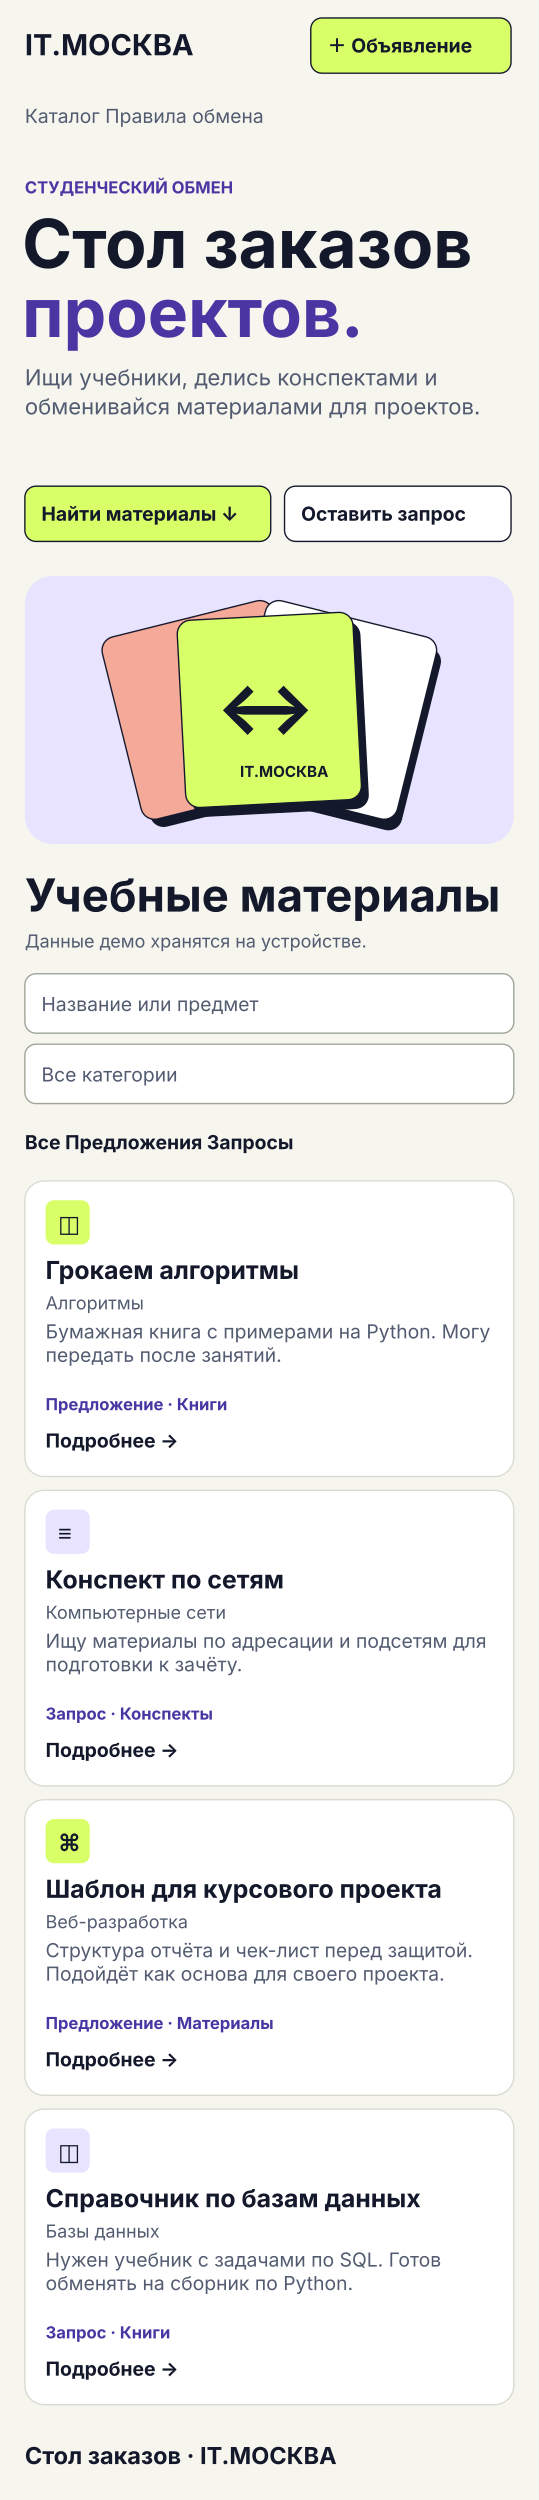
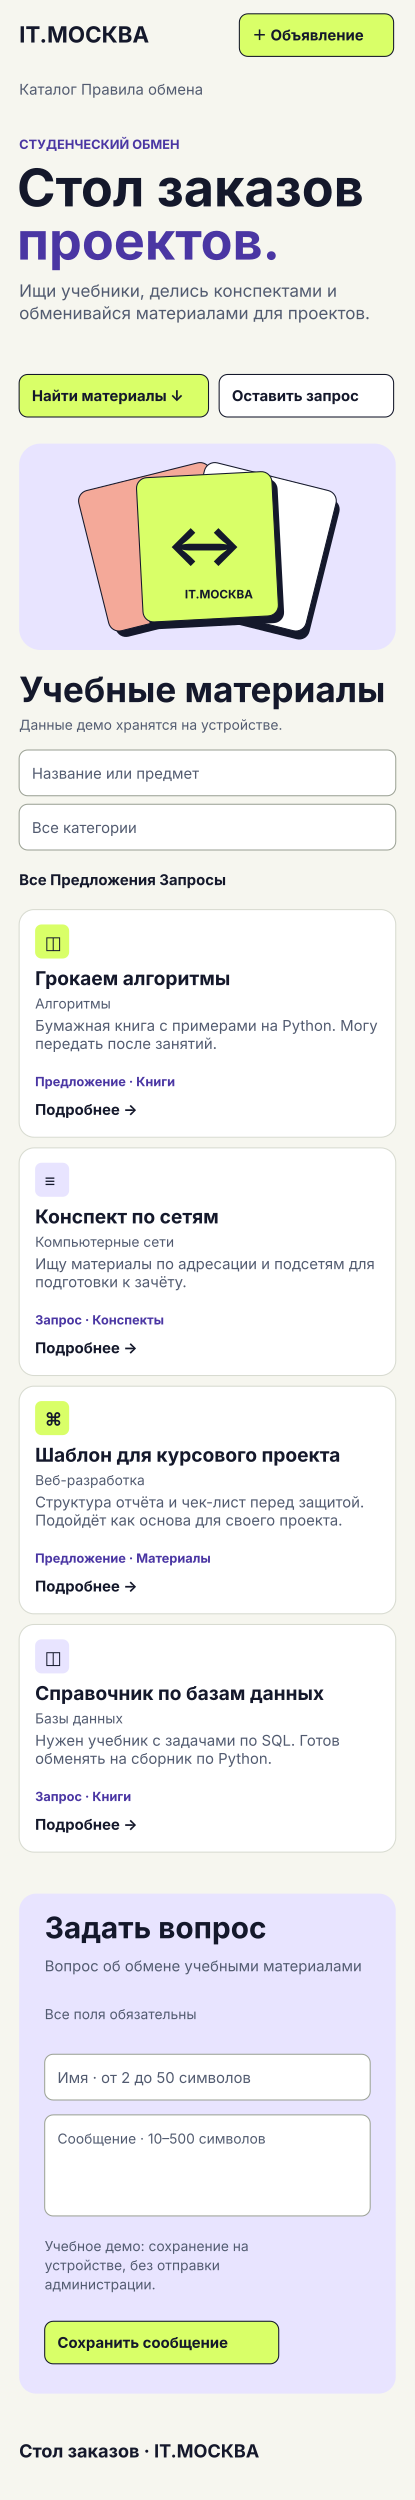
- <svg xmlns="http://www.w3.org/2000/svg" width="390" height="1810" viewBox="0 0 390 1810">
-   <rect x="0" y="0" width="390" height="1810" rx="0" fill="#F6F6EF" stroke="none" />
+ <svg xmlns="http://www.w3.org/2000/svg" width="390" height="2350" viewBox="0 0 390 2350">
+   <rect x="0" y="0" width="390" height="2350" rx="0" fill="#F6F6EF" stroke="none" />
  <text x="18" y="40" fill="#14182B" font-family="Inter,Arial,sans-serif" font-size="21" font-weight="700">IT.МОСКВА</text>
  <rect x="225" y="13" width="145" height="40" rx="8" fill="#D9FF68" stroke="#14182B" />
  <text x="237" y="38" fill="#14182B" font-family="Inter,Arial,sans-serif" font-size="14" font-weight="700">＋ Объявление</text>
  <text x="18" y="89" fill="#525B70" font-family="Inter,Arial,sans-serif" font-size="14" font-weight="400">Каталог      Правила обмена</text>
  <text x="18" y="140" fill="#4A36A3" font-family="Inter,Arial,sans-serif" font-size="12" font-weight="700">СТУДЕНЧЕСКИЙ ОБМЕН</text>
  <text x="16" y="194" fill="#14182B" font-family="Inter,Arial,sans-serif" font-size="49" font-weight="700">Стол заказов</text>
  <text x="16" y="244" fill="#4A36A3" font-family="Inter,Arial,sans-serif" font-size="49" font-weight="700">проектов.</text>
  <text x="18" y="279" fill="#525B70" font-family="Inter,Arial,sans-serif" font-size="16" font-weight="400">Ищи учебники, делись конспектами и</text>
  <text x="18" y="300" fill="#525B70" font-family="Inter,Arial,sans-serif" font-size="16" font-weight="400">обменивайся материалами для проектов.</text>
  <rect x="18" y="352" width="178" height="40" rx="8" fill="#D9FF68" stroke="#14182B" />
  <text x="30" y="377" fill="#14182B" font-family="Inter,Arial,sans-serif" font-size="14" font-weight="700">Найти материалы ↓</text>
  <rect x="206" y="352" width="164" height="40" rx="8" fill="#FFFFFF" stroke="#14182B" />
  <text x="218" y="377" fill="#14182B" font-family="Inter,Arial,sans-serif" font-size="14" font-weight="700">Оставить запрос</text>
  <rect x="18" y="417" width="354" height="194" rx="20" fill="#E8E4FF" stroke="none" />
  <g transform="rotate(-14 150.0 514.0)">
    <rect x="91.28" y="453.1" width="127.44" height="135.8" rx="10" fill="#14182B" stroke="none" />
    <rect x="86.28" y="446.1" width="127.44" height="135.8" rx="10" fill="#F4A999" stroke="#14182B" />
  </g>
  <g transform="rotate(14 240.0 514.0)">
    <rect x="181.28" y="453.1" width="127.44" height="135.8" rx="10" fill="#14182B" stroke="none" />
    <rect x="176.28" y="446.1" width="127.44" height="135.8" rx="10" fill="#FFFFFF" stroke="#14182B" />
  </g>
  <g transform="rotate(-3 195.0 514.0)">
    <rect x="136.28" y="453.1" width="127.44" height="135.8" rx="10" fill="#14182B" stroke="none" />
    <rect x="131.28" y="446.1" width="127.44" height="135.8" rx="10" fill="#D9FF68" stroke="#14182B" />
  </g>
  <text x="156.06" y="531.46" fill="#14182B" font-family="Inter,Arial,sans-serif" font-size="54" font-weight="700">↔</text>
  <text x="173.76" y="562.5" fill="#14182B" font-family="Inter,Arial,sans-serif" font-size="11" font-weight="700">IT.МОСКВА</text>
  <text x="18" y="660" fill="#14182B" font-family="Inter,Arial,sans-serif" font-size="33" font-weight="700">Учебные материалы</text>
  <text x="18" y="686" fill="#525B70" font-family="Inter,Arial,sans-serif" font-size="13" font-weight="400">Данные демо хранятся на устройстве.</text>
  <rect x="18" y="705" width="354" height="43" rx="8" fill="#FFFFFF" stroke="#9EA498" />
  <text x="30" y="732" fill="#525B70" font-family="Inter,Arial,sans-serif" font-size="14" font-weight="400">Название или предмет</text>
  <rect x="18" y="756" width="354" height="43" rx="8" fill="#FFFFFF" stroke="#9EA498" />
  <text x="30" y="783" fill="#525B70" font-family="Inter,Arial,sans-serif" font-size="14" font-weight="400">Все категории</text>
  <text x="18" y="832" fill="#14182B" font-family="Inter,Arial,sans-serif" font-size="14" font-weight="700">Все     Предложения     Запросы</text>
  <rect x="18" y="855" width="354" height="214" rx="14" fill="#FFFFFF" stroke="#D8DBD1" />
  <rect x="33" y="869" width="32" height="32" rx="6" fill="#D9FF68" stroke="none" />
  <text x="42" y="892" fill="#14182B" font-family="Inter,Arial,sans-serif" font-size="17" font-weight="700">◫</text>
  <text x="33" y="926" fill="#14182B" font-family="Inter,Arial,sans-serif" font-size="18" font-weight="700">Грокаем алгоритмы</text>
  <text x="33" y="948" fill="#525B70" font-family="Inter,Arial,sans-serif" font-size="13" font-weight="400">Алгоритмы</text>
  <text x="33" y="969" fill="#525B70" font-family="Inter,Arial,sans-serif" font-size="14" font-weight="400">Бумажная книга с примерами на Python. Могу</text>
  <text x="33" y="986" fill="#525B70" font-family="Inter,Arial,sans-serif" font-size="14" font-weight="400">передать после занятий.</text>
  <text x="33" y="1021" fill="#4A36A3" font-family="Inter,Arial,sans-serif" font-size="12" font-weight="700">Предложение · Книги</text>
  <text x="33" y="1048" fill="#14182B" font-family="Inter,Arial,sans-serif" font-size="14" font-weight="700">Подробнее →</text>
  <rect x="18" y="1079" width="354" height="214" rx="14" fill="#FFFFFF" stroke="#D8DBD1" />
  <rect x="33" y="1093" width="32" height="32" rx="6" fill="#E8E4FF" stroke="none" />
  <text x="42" y="1116" fill="#14182B" font-family="Inter,Arial,sans-serif" font-size="17" font-weight="700">≡</text>
  <text x="33" y="1150" fill="#14182B" font-family="Inter,Arial,sans-serif" font-size="18" font-weight="700">Конспект по сетям</text>
  <text x="33" y="1172" fill="#525B70" font-family="Inter,Arial,sans-serif" font-size="13" font-weight="400">Компьютерные сети</text>
  <text x="33" y="1193" fill="#525B70" font-family="Inter,Arial,sans-serif" font-size="14" font-weight="400">Ищу материалы по адресации и подсетям для</text>
  <text x="33" y="1210" fill="#525B70" font-family="Inter,Arial,sans-serif" font-size="14" font-weight="400">подготовки к зачёту.</text>
  <text x="33" y="1245" fill="#4A36A3" font-family="Inter,Arial,sans-serif" font-size="12" font-weight="700">Запрос · Конспекты</text>
  <text x="33" y="1272" fill="#14182B" font-family="Inter,Arial,sans-serif" font-size="14" font-weight="700">Подробнее →</text>
  <rect x="18" y="1303" width="354" height="214" rx="14" fill="#FFFFFF" stroke="#D8DBD1" />
  <rect x="33" y="1317" width="32" height="32" rx="6" fill="#D9FF68" stroke="none" />
  <text x="42" y="1340" fill="#14182B" font-family="Inter,Arial,sans-serif" font-size="17" font-weight="700">⌘</text>
  <text x="33" y="1374" fill="#14182B" font-family="Inter,Arial,sans-serif" font-size="18" font-weight="700">Шаблон для курсового проекта</text>
  <text x="33" y="1396" fill="#525B70" font-family="Inter,Arial,sans-serif" font-size="13" font-weight="400">Веб-разработка</text>
  <text x="33" y="1417" fill="#525B70" font-family="Inter,Arial,sans-serif" font-size="14" font-weight="400">Структура отчёта и чек-лист перед защитой.</text>
  <text x="33" y="1434" fill="#525B70" font-family="Inter,Arial,sans-serif" font-size="14" font-weight="400">Подойдёт как основа для своего проекта.</text>
  <text x="33" y="1469" fill="#4A36A3" font-family="Inter,Arial,sans-serif" font-size="12" font-weight="700">Предложение · Материалы</text>
  <text x="33" y="1496" fill="#14182B" font-family="Inter,Arial,sans-serif" font-size="14" font-weight="700">Подробнее →</text>
  <rect x="18" y="1527" width="354" height="214" rx="14" fill="#FFFFFF" stroke="#D8DBD1" />
  <rect x="33" y="1541" width="32" height="32" rx="6" fill="#E8E4FF" stroke="none" />
  <text x="42" y="1564" fill="#14182B" font-family="Inter,Arial,sans-serif" font-size="17" font-weight="700">◫</text>
  <text x="33" y="1598" fill="#14182B" font-family="Inter,Arial,sans-serif" font-size="18" font-weight="700">Справочник по базам данных</text>
  <text x="33" y="1620" fill="#525B70" font-family="Inter,Arial,sans-serif" font-size="13" font-weight="400">Базы данных</text>
  <text x="33" y="1641" fill="#525B70" font-family="Inter,Arial,sans-serif" font-size="14" font-weight="400">Нужен учебник с задачами по SQL. Готов</text>
  <text x="33" y="1658" fill="#525B70" font-family="Inter,Arial,sans-serif" font-size="14" font-weight="400">обменять на сборник по Python.</text>
  <text x="33" y="1693" fill="#4A36A3" font-family="Inter,Arial,sans-serif" font-size="12" font-weight="700">Запрос · Книги</text>
  <text x="33" y="1720" fill="#14182B" font-family="Inter,Arial,sans-serif" font-size="14" font-weight="700">Подробнее →</text>
-   <text x="18" y="1784" fill="#14182B" font-family="Inter,Arial,sans-serif" font-size="17" font-weight="700">Стол заказов · IT.МОСКВА</text>
+   <rect x="18" y="1780" width="354" height="470" rx="16" fill="#E8E4FF" stroke="none" />
+   <text x="42" y="1822" fill="#14182B" font-family="Inter,Arial,sans-serif" font-size="28" font-weight="700">Задать вопрос</text>
+   <text x="42" y="1853" fill="#525B70" font-family="Inter,Arial,sans-serif" font-size="14" font-weight="400">Вопрос об обмене учебными материалами</text>
+   <text x="42" y="1898" fill="#525B70" font-family="Inter,Arial,sans-serif" font-size="13" font-weight="400">Все поля обязательны</text>
+   <rect x="42" y="1931" width="306" height="43" rx="8" fill="#FFFFFF" stroke="#9EA498" />
+   <text x="54" y="1958" fill="#525B70" font-family="Inter,Arial,sans-serif" font-size="14" font-weight="400">Имя · от 2 до 50 символов</text>
+   <rect x="42" y="1988" width="306" height="95" rx="8" fill="#FFFFFF" stroke="#9EA498" />
+   <text x="54" y="2015" fill="#525B70" font-family="Inter,Arial,sans-serif" font-size="13" font-weight="400">Сообщение · 10–500 символов</text>
+   <text x="42" y="2116" fill="#525B70" font-family="Inter,Arial,sans-serif" font-size="13" font-weight="400">Учебное демо: сохранение на</text>
+   <text x="42" y="2134" fill="#525B70" font-family="Inter,Arial,sans-serif" font-size="13" font-weight="400">устройстве, без отправки</text>
+   <text x="42" y="2152" fill="#525B70" font-family="Inter,Arial,sans-serif" font-size="13" font-weight="400">администрации.</text>
+   <rect x="42" y="2182" width="220" height="40" rx="8" fill="#D9FF68" stroke="#14182B" />
+   <text x="54" y="2207" fill="#14182B" font-family="Inter,Arial,sans-serif" font-size="14" font-weight="700">Сохранить сообщение</text>
+   <text x="18" y="2310" fill="#14182B" font-family="Inter,Arial,sans-serif" font-size="17" font-weight="700">Стол заказов · IT.МОСКВА</text>
</svg>
